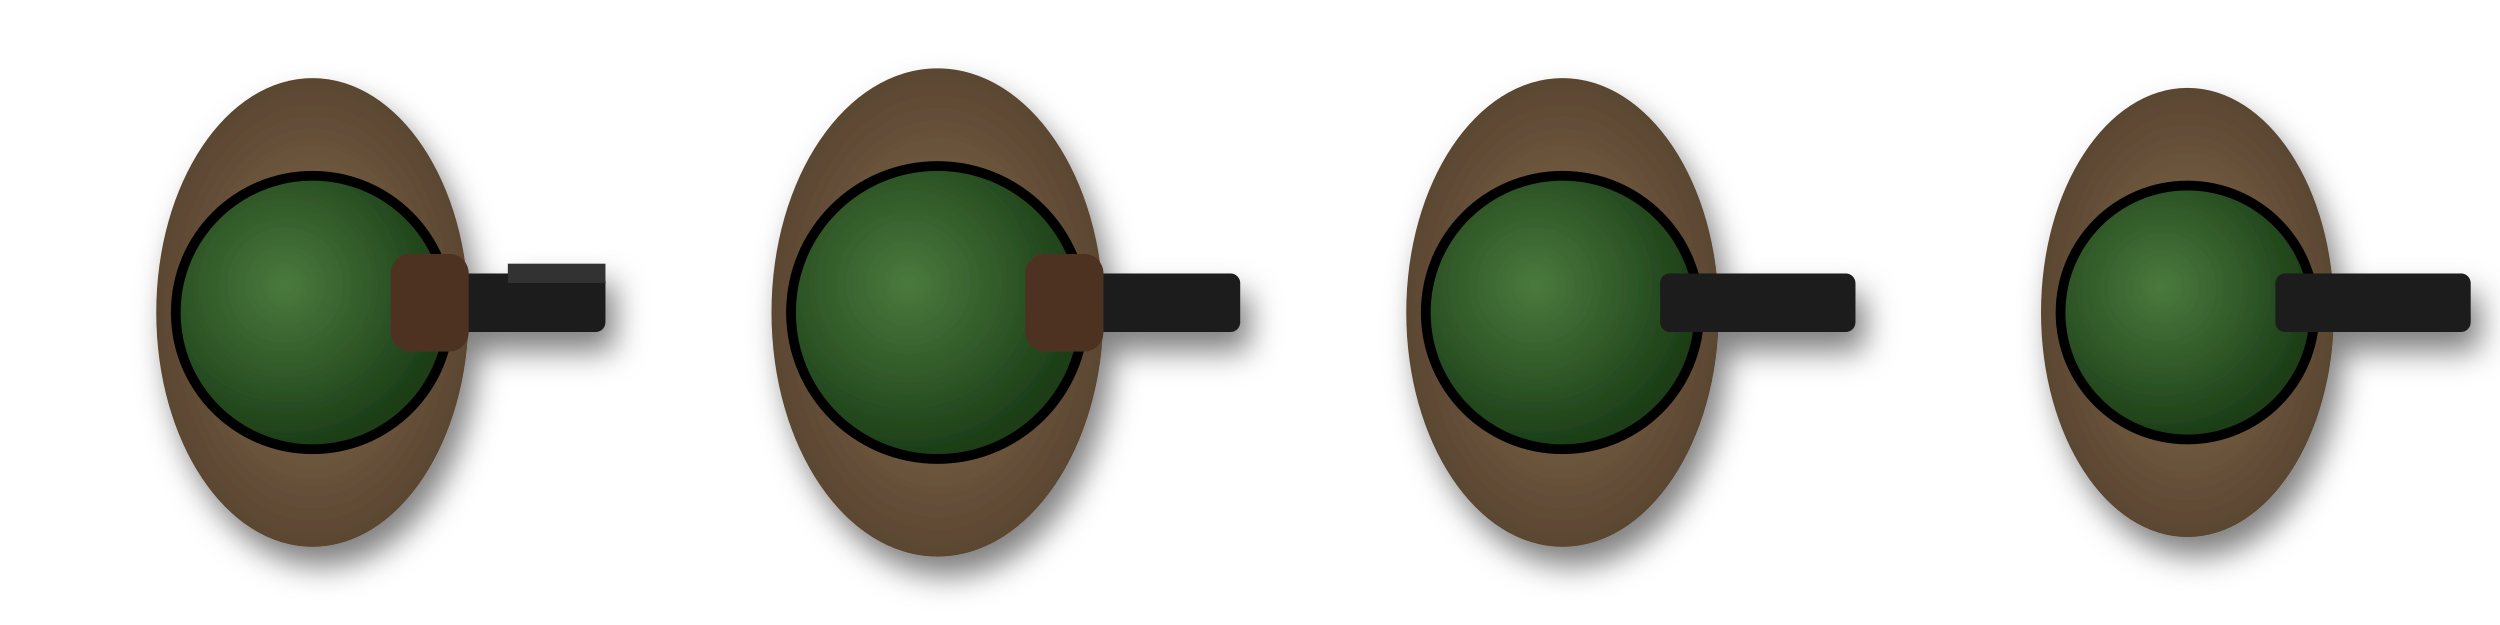
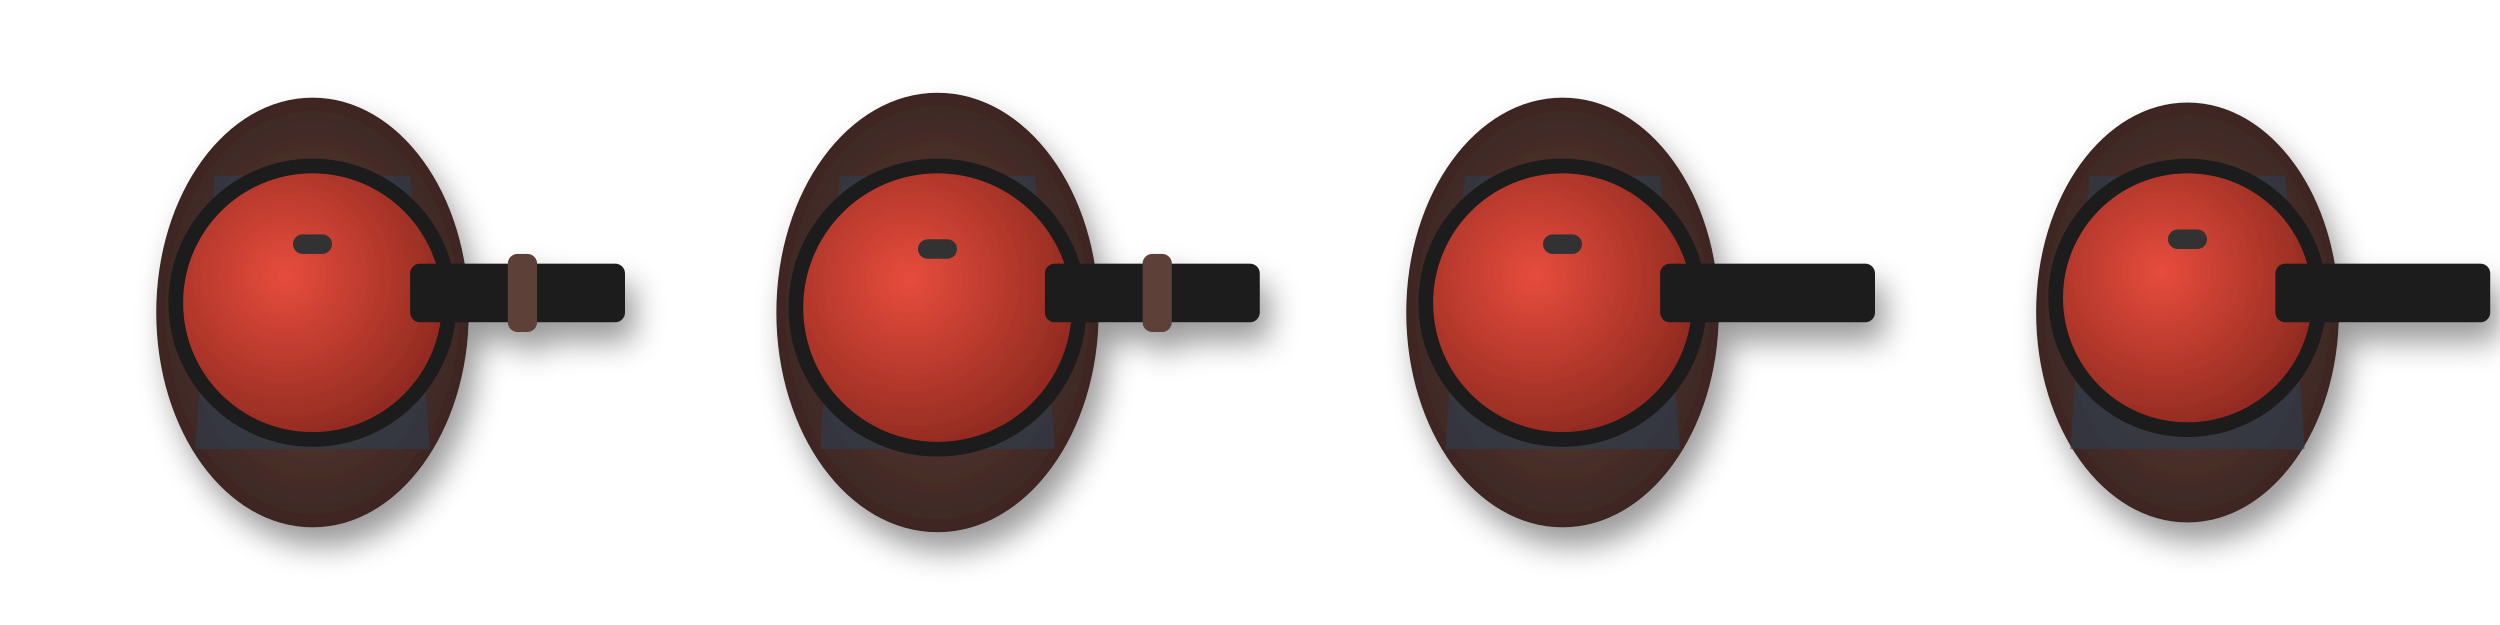
<svg xmlns="http://www.w3.org/2000/svg" width="256" height="64">
  <defs>
    <filter id="shadow" x="-20%" y="-20%" width="140%" height="140%">
-       <feDropShadow dx="1" dy="2" stdDeviation="1.5" flood-opacity="0.5" />
+       <feDropShadow dx="1" dy="2" stdDeviation="1.5" flood-opacity="0.4" />
    </filter>
    <radialGradient id="helmetGrad" cx="40%" cy="40%" r="60%">
-       <stop offset="0%" stop-color="#4a7a3d" />
-       <stop offset="100%" stop-color="#1b3d17" />
+       <stop offset="0%" stop-color="#e74c3c" />
+       <stop offset="100%" stop-color="#922b21" />
    </radialGradient>
-     <radialGradient id="shoulderGrad" cx="50%" cy="50%" r="50%">
-       <stop offset="0%" stop-color="#8b6e4d" />
-       <stop offset="100%" stop-color="#5a4632" />
+     <radialGradient id="vestGrad" cx="50%" cy="50%" r="50%">
+       <stop offset="0%" stop-color="#5d4037" />
+       <stop offset="100%" stop-color="#3e2723" />
    </radialGradient>
  </defs>
  <g transform="translate(0,0)" filter="url(#shadow)">
-     <ellipse cx="32" cy="32" rx="16" ry="24" fill="url(#shoulderGrad)" />
-     <circle cx="32" cy="32" r="14" fill="url(#helmetGrad)" stroke="#000" stroke-width="1" />
-     <rect x="42" y="28" width="20" height="6" fill="#1a1a1a" rx="1" />
-     <rect x="40" y="26" width="8" height="10" fill="#4d3221" rx="2" />
-     <rect x="52" y="27" width="10" height="2" fill="#333" />
+     <ellipse cx="32" cy="32" rx="16" ry="22" fill="url(#vestGrad)" />
+     <path d="M22 18 L42 18 L44 46 L20 46 Z" fill="#2c3e50" opacity="0.6" />
+     <circle cx="32" cy="31" r="14" fill="url(#helmetGrad)" stroke="#1a1a1a" stroke-width="1.5" />
+     <rect x="30" y="24" width="4" height="2" fill="#333" rx="1" />
+     <rect x="42" y="27" width="22" height="6" fill="#1a1a1a" rx="1" />
+     <rect x="52" y="26" width="3" height="8" fill="#5d4037" rx="1" />
  </g>
  <g transform="translate(64,0)" filter="url(#shadow)">
-     <ellipse cx="32" cy="32" rx="17" ry="25" fill="url(#shoulderGrad)" />
-     <circle cx="32" cy="32" r="15" fill="url(#helmetGrad)" stroke="#000" stroke-width="1" />
-     <rect x="43" y="28" width="20" height="6" fill="#1a1a1a" rx="1" />
-     <rect x="41" y="26" width="8" height="10" fill="#4d3221" rx="2" />
+     <ellipse cx="32" cy="32" rx="16.5" ry="22.5" fill="url(#vestGrad)" />
+     <path d="M22 18 L42 18 L44 46 L20 46 Z" fill="#2c3e50" opacity="0.6" />
+     <circle cx="32" cy="31.5" r="14.5" fill="url(#helmetGrad)" stroke="#1a1a1a" stroke-width="1.5" />
+     <rect x="30" y="24.5" width="4" height="2" fill="#333" rx="1" />
+     <rect x="43" y="27" width="22" height="6" fill="#1a1a1a" rx="1" />
+     <rect x="53" y="26" width="3" height="8" fill="#5d4037" rx="1" />
  </g>
  <g transform="translate(128,0)" filter="url(#shadow)">
-     <ellipse cx="32" cy="32" rx="16" ry="24" fill="url(#shoulderGrad)" />
-     <circle cx="32" cy="32" r="14" fill="url(#helmetGrad)" stroke="#000" stroke-width="1" />
-     <rect x="42" y="28" width="20" height="6" fill="#1a1a1a" rx="1" />
+     <ellipse cx="32" cy="32" rx="16" ry="22" fill="url(#vestGrad)" />
+     <path d="M22 18 L42 18 L44 46 L20 46 Z" fill="#2c3e50" opacity="0.6" />
+     <circle cx="32" cy="31" r="14" fill="url(#helmetGrad)" stroke="#1a1a1a" stroke-width="1.5" />
+     <rect x="30" y="24" width="4" height="2" fill="#333" rx="1" />
+     <rect x="42" y="27" width="22" height="6" fill="#1a1a1a" rx="1" />
  </g>
  <g transform="translate(192,0)" filter="url(#shadow)">
-     <ellipse cx="32" cy="32" rx="15" ry="23" fill="url(#shoulderGrad)" />
-     <circle cx="32" cy="32" r="13" fill="url(#helmetGrad)" stroke="#000" stroke-width="1" />
-     <rect x="41" y="28" width="20" height="6" fill="#1a1a1a" rx="1" />
+     <ellipse cx="32" cy="32" rx="15.5" ry="21.5" fill="url(#vestGrad)" />
+     <path d="M22 18 L42 18 L44 46 L20 46 Z" fill="#2c3e50" opacity="0.6" />
+     <circle cx="32" cy="30.5" r="13.5" fill="url(#helmetGrad)" stroke="#1a1a1a" stroke-width="1.5" />
+     <rect x="30" y="23.5" width="4" height="2" fill="#333" rx="1" />
+     <rect x="41" y="27" width="22" height="6" fill="#1a1a1a" rx="1" />
  </g>
</svg>
